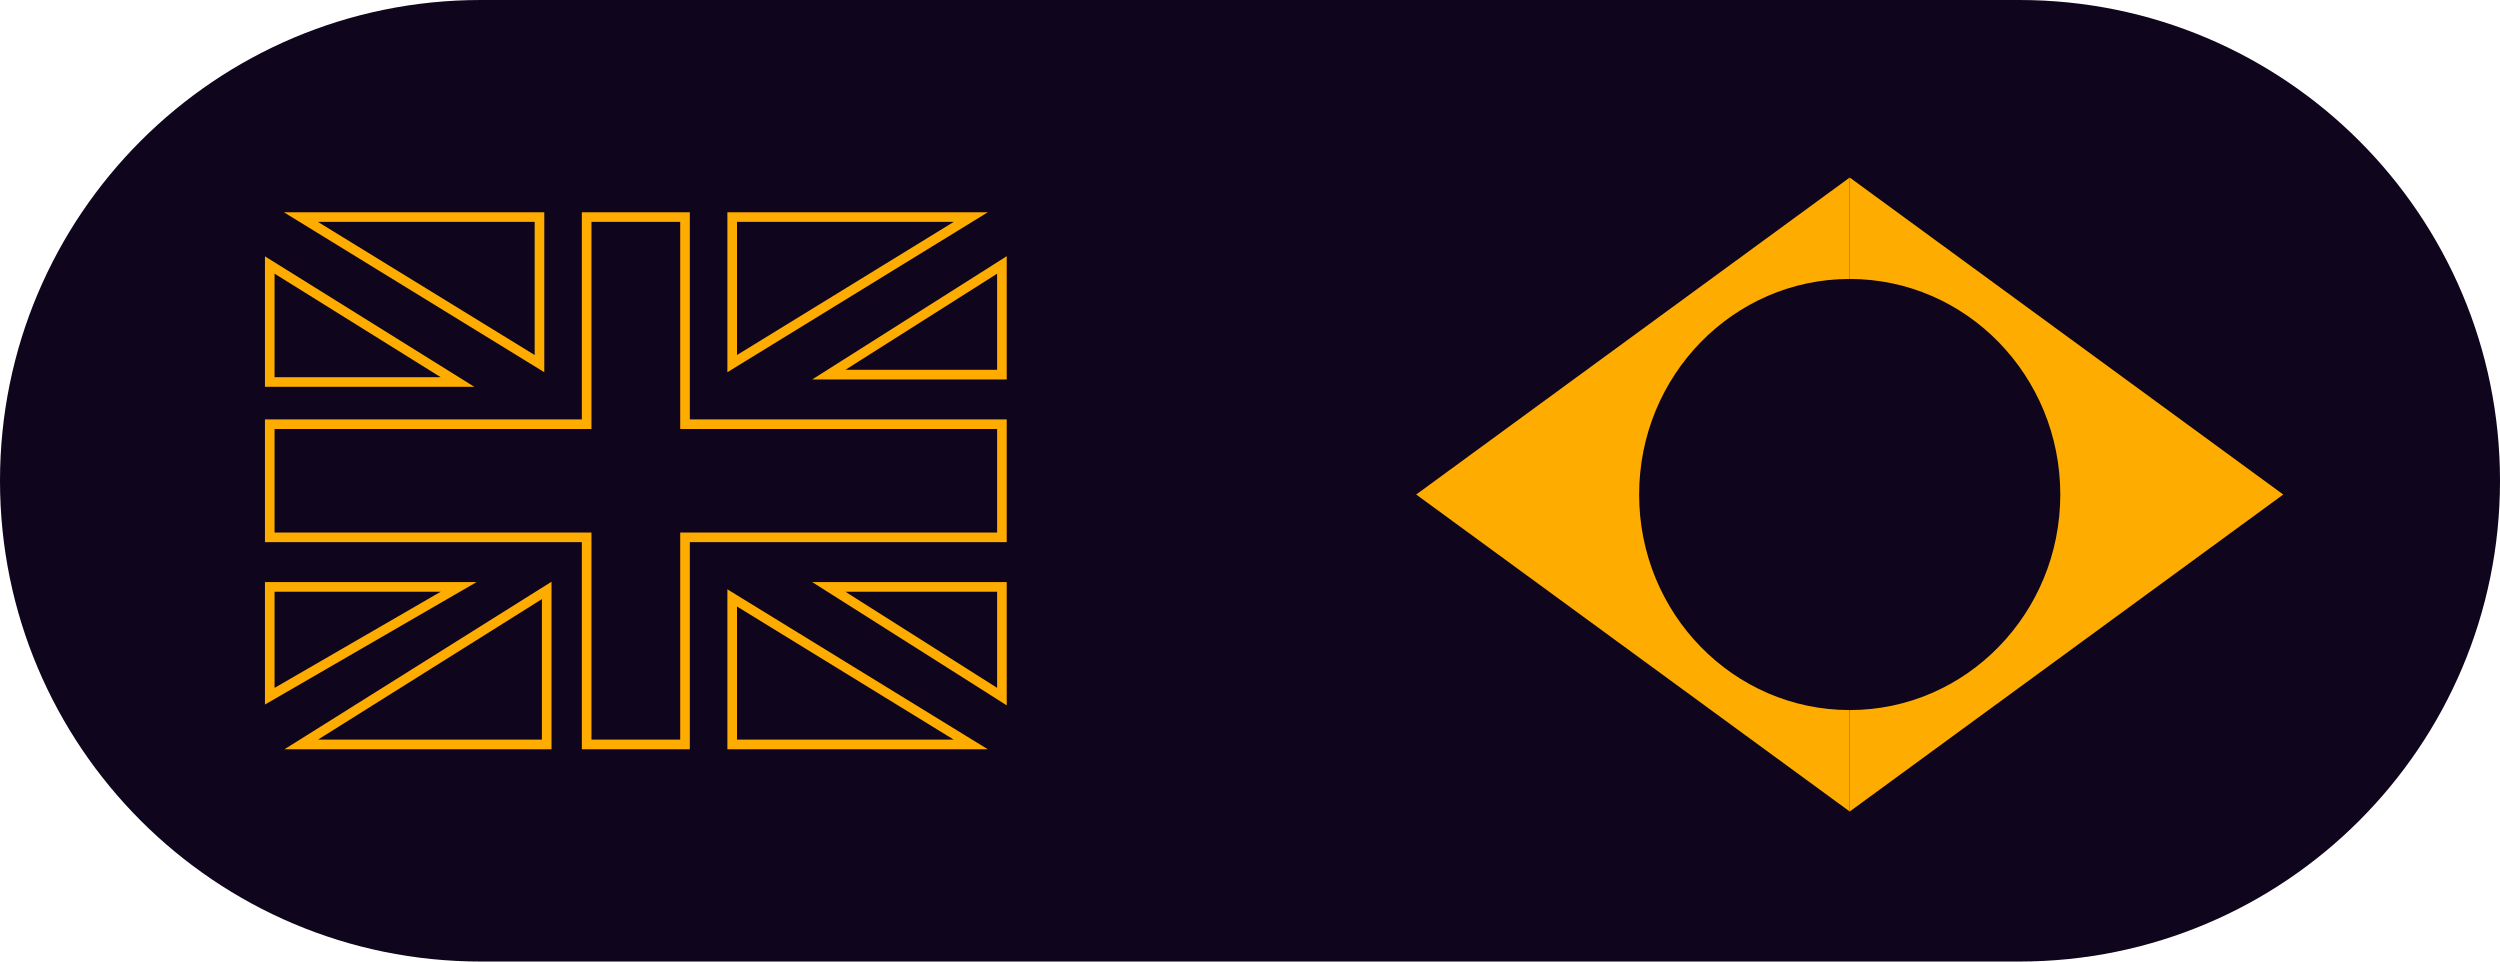
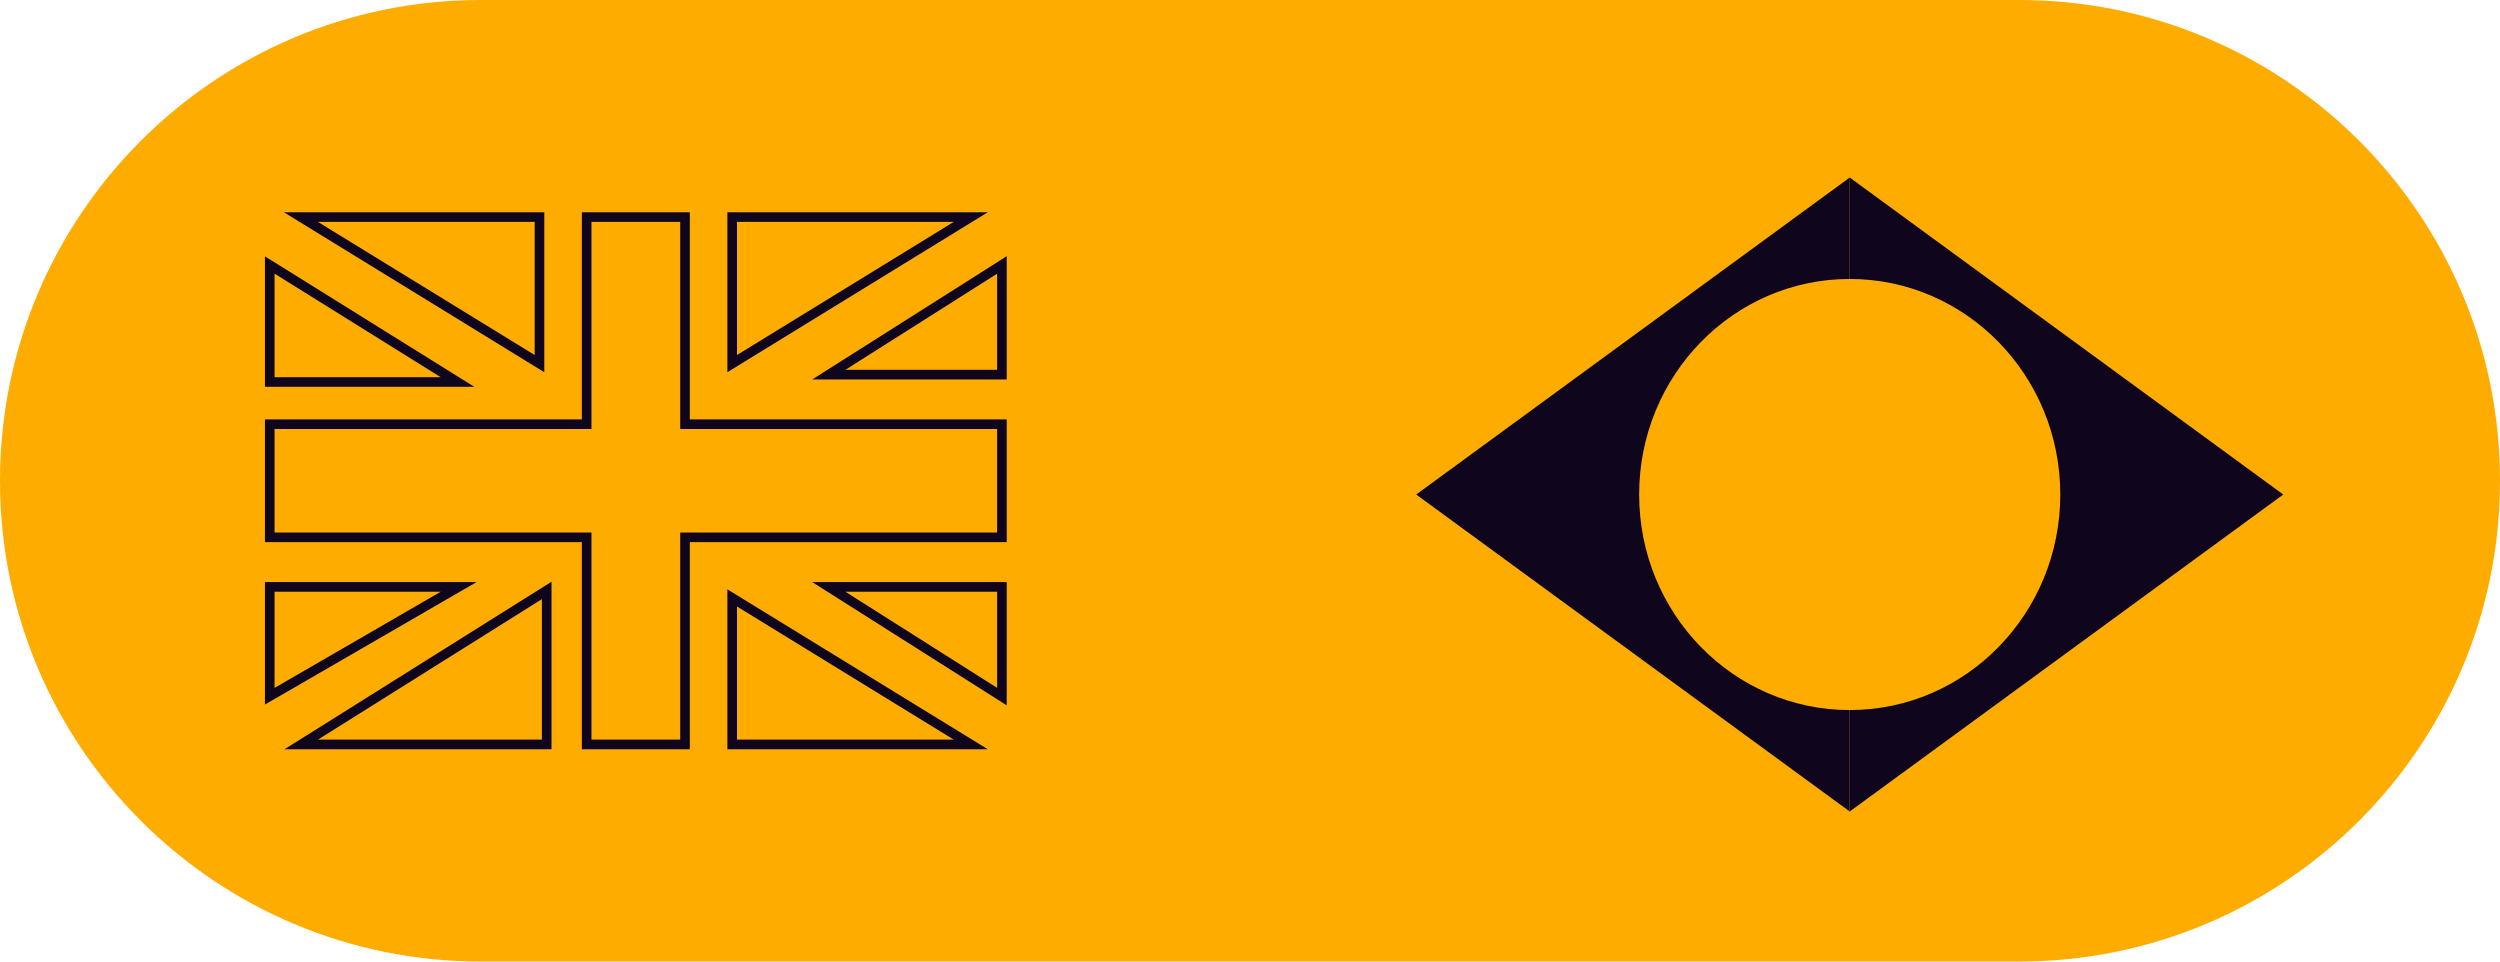
<svg xmlns="http://www.w3.org/2000/svg" width="130" height="50" viewBox="0 0 130 50" fill="none">
-   <rect width="130" height="50" rx="25" fill="#0F051C" />
-   <path d="M118.728 25.715L96.185 9.231V42.198L118.728 25.715Z" fill="#FFAC00" />
-   <path d="M73.642 25.715L96.185 42.198V9.231L73.642 25.715Z" fill="#FFAC00" />
-   <path d="M85.235 25.715C85.235 31.905 90.138 36.923 96.185 36.923C102.232 36.923 107.135 31.905 107.135 25.715C107.135 19.524 102.232 14.506 96.185 14.506C90.138 14.506 85.235 19.524 85.235 25.715Z" fill="#0F051C" />
-   <path d="M43.826 19.02L43.098 19.481H43.959H51.85H52.1V19.231V14.231V13.776L51.716 14.02L43.826 19.02ZM43.959 30.519H43.098L43.826 30.98L51.716 35.98L52.1 36.224L52.1 35.769L52.1 30.769L52.1 30.519H51.85H48.092H43.959ZM23.044 30.985L23.85 30.519H22.919H14.277H14.027V30.769V35.769V36.203L14.403 35.986L23.044 30.985ZM22.919 19.865H23.793L23.051 19.403L14.41 14.018L14.027 13.78V14.231V19.615V19.865H14.277H22.919ZM49.726 11.751L50.48 11.288H49.595H38.324H38.074V11.538V18.461V18.908L38.454 18.674L49.726 11.751ZM49.595 38.711L50.48 38.711L49.726 38.248L38.454 31.325L38.074 31.091V31.538V35.769V38.461V38.711H38.324L49.595 38.711ZM16.399 38.25L15.663 38.711L16.532 38.711L28.179 38.711H28.429V38.461V31.154V30.702L28.046 30.942L16.399 38.25ZM16.532 11.288H15.647L16.401 11.751L27.672 18.674L28.053 18.908V18.461V11.538V11.288H27.803H16.532ZM35.371 38.711H35.621V38.461V27.942L51.85 27.942H52.1L52.1 27.692L52.1 22.308L52.1 22.058H51.85H35.621V11.538V11.288H35.371H30.756H30.506V11.538V22.058H14.277H14.027V22.308V27.692V27.942H14.277L30.506 27.942V38.461V38.711H30.756H35.371Z" stroke="#FFAC00" stroke-width="0.5" />
+   <rect width="130" height="50" rx="25" fill="#FFAC00" />
+   <path d="M118.729 25.715L96.185 9.231V42.198L118.729 25.715Z" fill="#0F051C" />
+   <path d="M73.642 25.715L96.185 42.198V9.231L73.642 25.715Z" fill="#0F051C" />
+   <path d="M85.236 25.715C85.236 31.905 90.138 36.923 96.185 36.923C102.232 36.923 107.135 31.905 107.135 25.715C107.135 19.524 102.232 14.506 96.185 14.506C90.138 14.506 85.236 19.524 85.236 25.715Z" fill="#FFAC00" />
+   <path d="M43.826 19.02L43.098 19.481H43.959H51.85H52.1V19.231V14.231V13.776L51.716 14.02L43.826 19.02ZM43.959 30.519H43.098L43.826 30.98L51.716 35.98L52.1 36.224L52.1 35.769L52.1 30.769L52.1 30.519H51.85H48.092H43.959ZM23.044 30.985L23.85 30.519H22.919H14.277H14.027V30.769V35.769V36.203L14.403 35.986L23.044 30.985ZM22.919 19.865H23.793L23.051 19.403L14.41 14.018L14.027 13.78V14.231V19.615V19.865H14.277H22.919ZM49.726 11.751L50.48 11.288H49.595H38.324H38.074V11.538V18.461V18.908L38.454 18.674L49.726 11.751ZM49.595 38.711L50.48 38.711L49.726 38.248L38.454 31.325L38.074 31.091V31.538V35.769V38.461V38.711H38.324L49.595 38.711ZM16.399 38.25L15.663 38.711L16.532 38.711L28.179 38.711H28.429V38.461V31.154V30.702L28.046 30.942L16.399 38.25ZM16.532 11.288H15.647L16.401 11.751L27.672 18.674L28.053 18.908V18.461V11.538V11.288H27.803H16.532ZM35.371 38.711H35.621V38.461V27.942L51.85 27.942H52.1L52.1 27.692L52.1 22.308L52.1 22.058H51.85H35.621V11.538V11.288H35.371H30.756H30.506V11.538V22.058H14.277H14.027V22.308V27.692V27.942H14.277L30.506 27.942V38.461V38.711H30.756H35.371Z" stroke="#0F051C" stroke-width="0.5" />
</svg>
